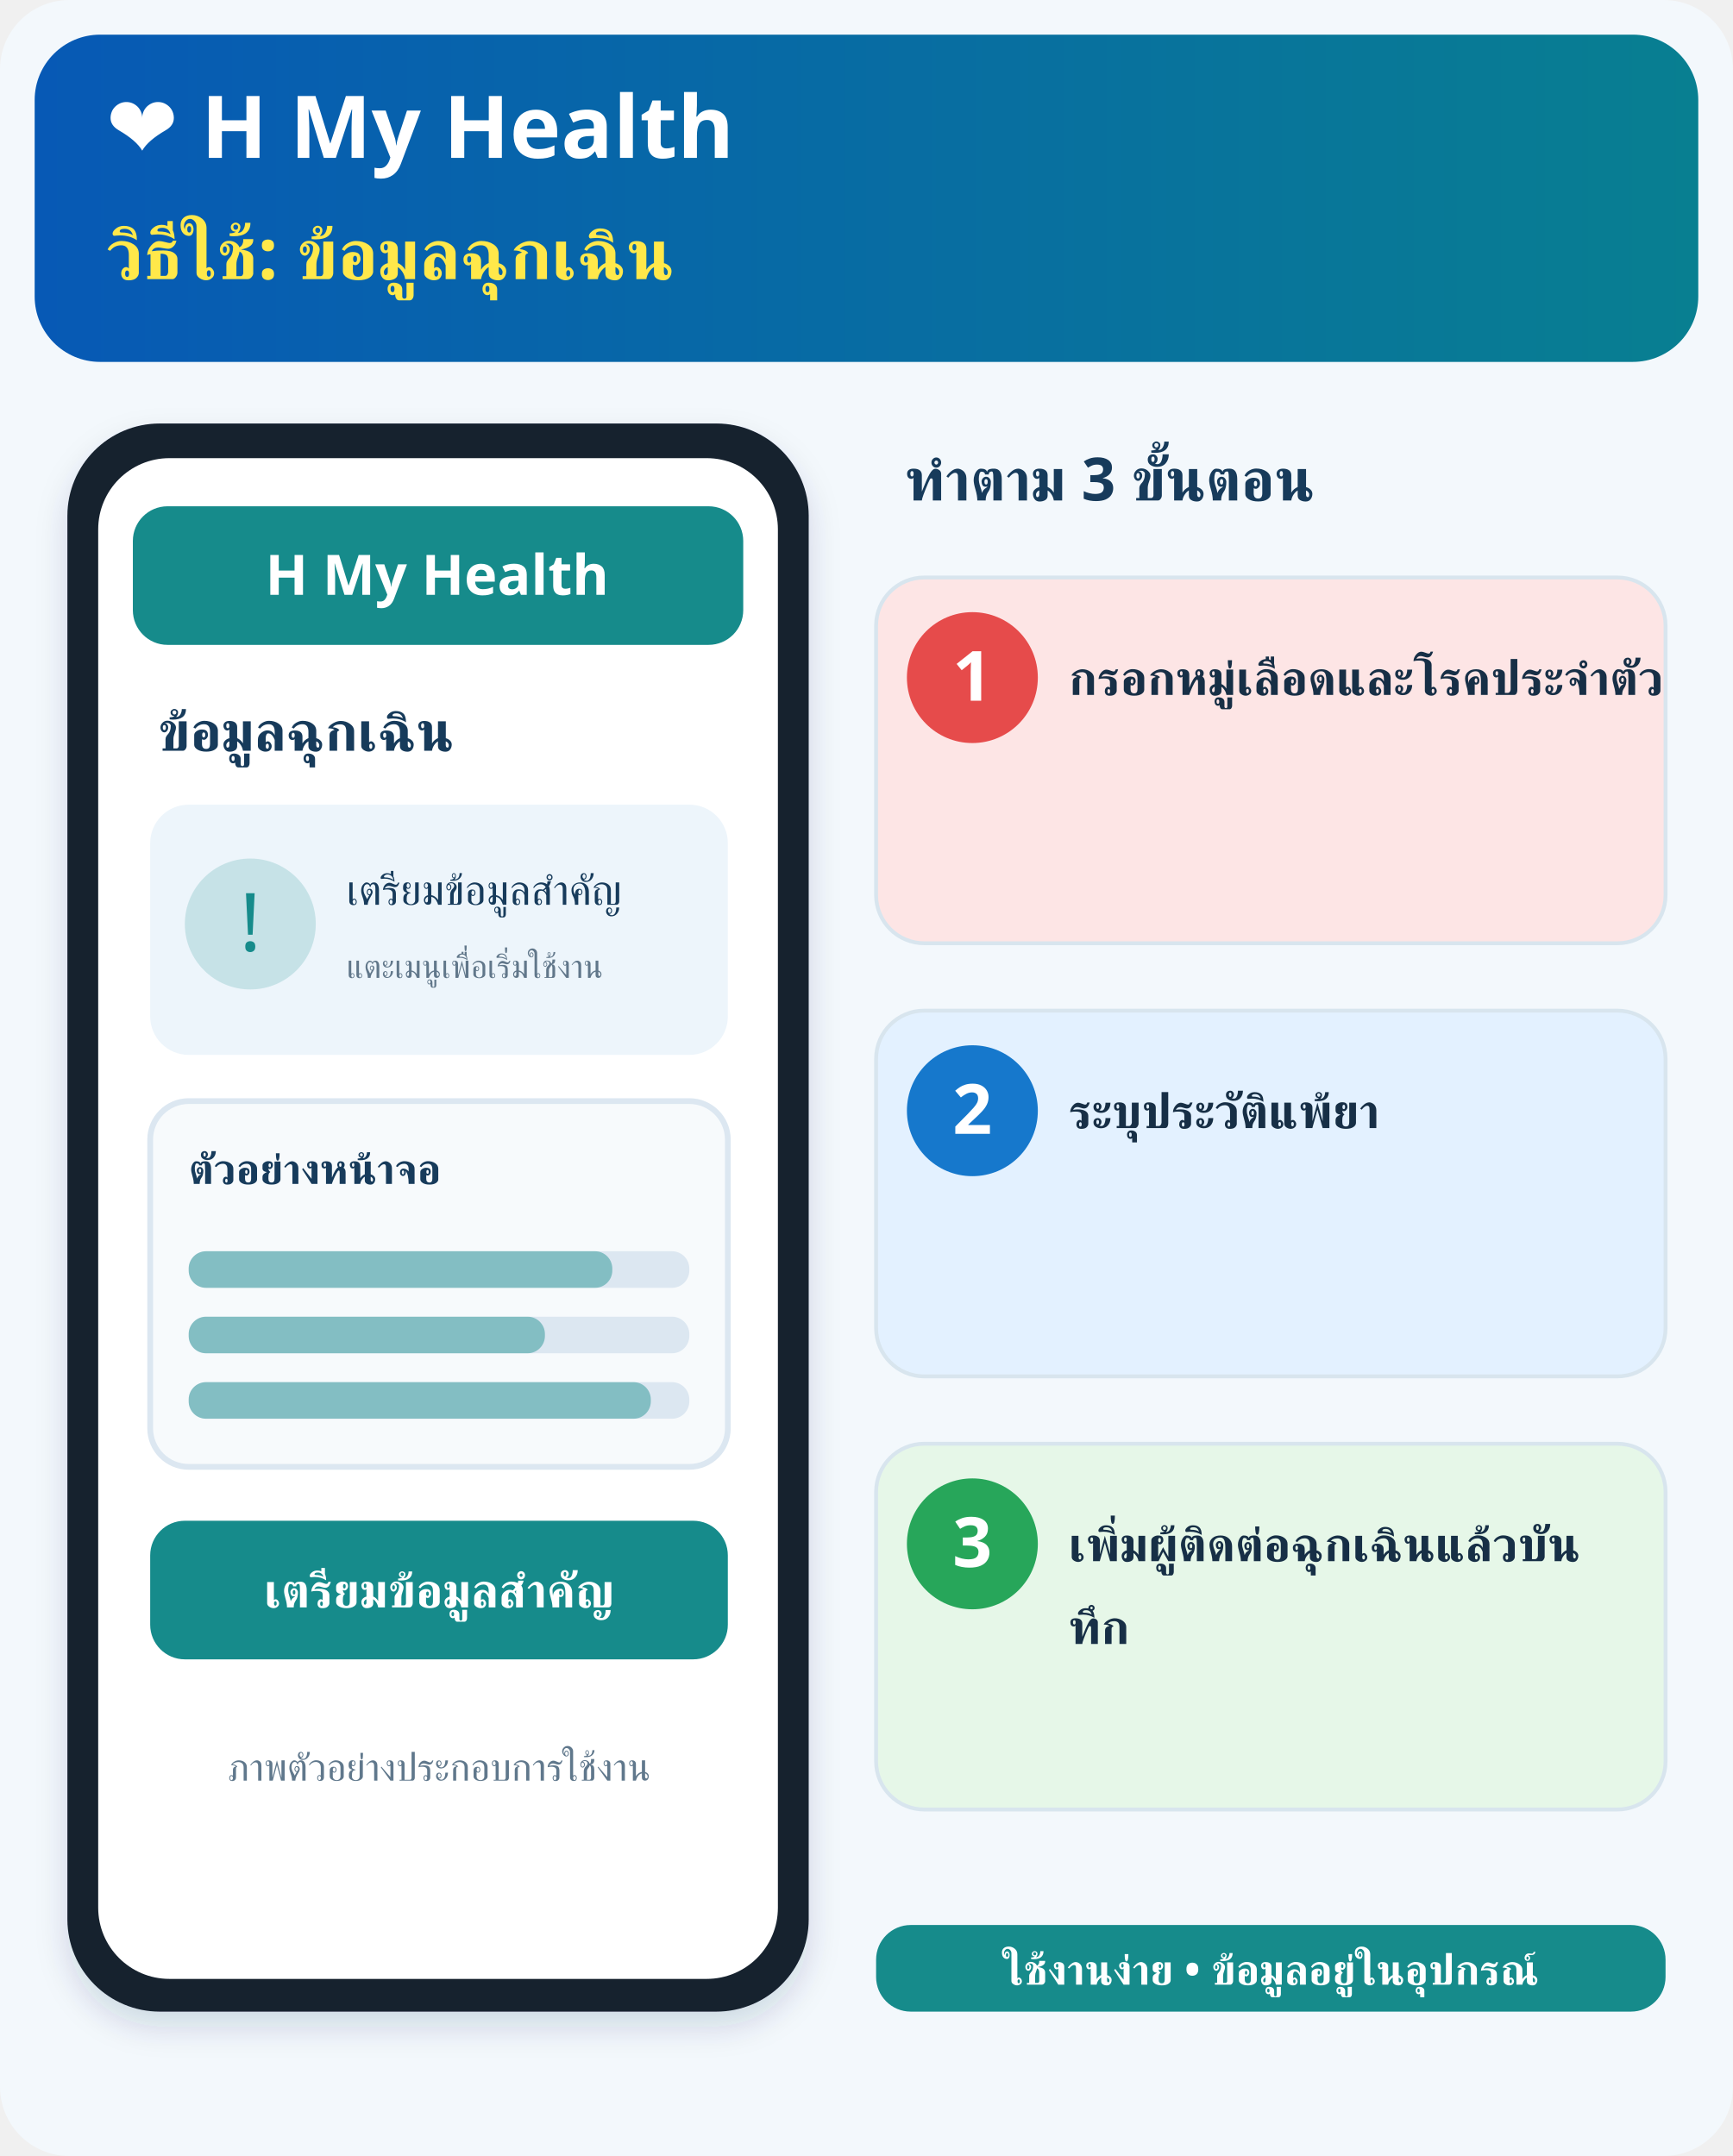
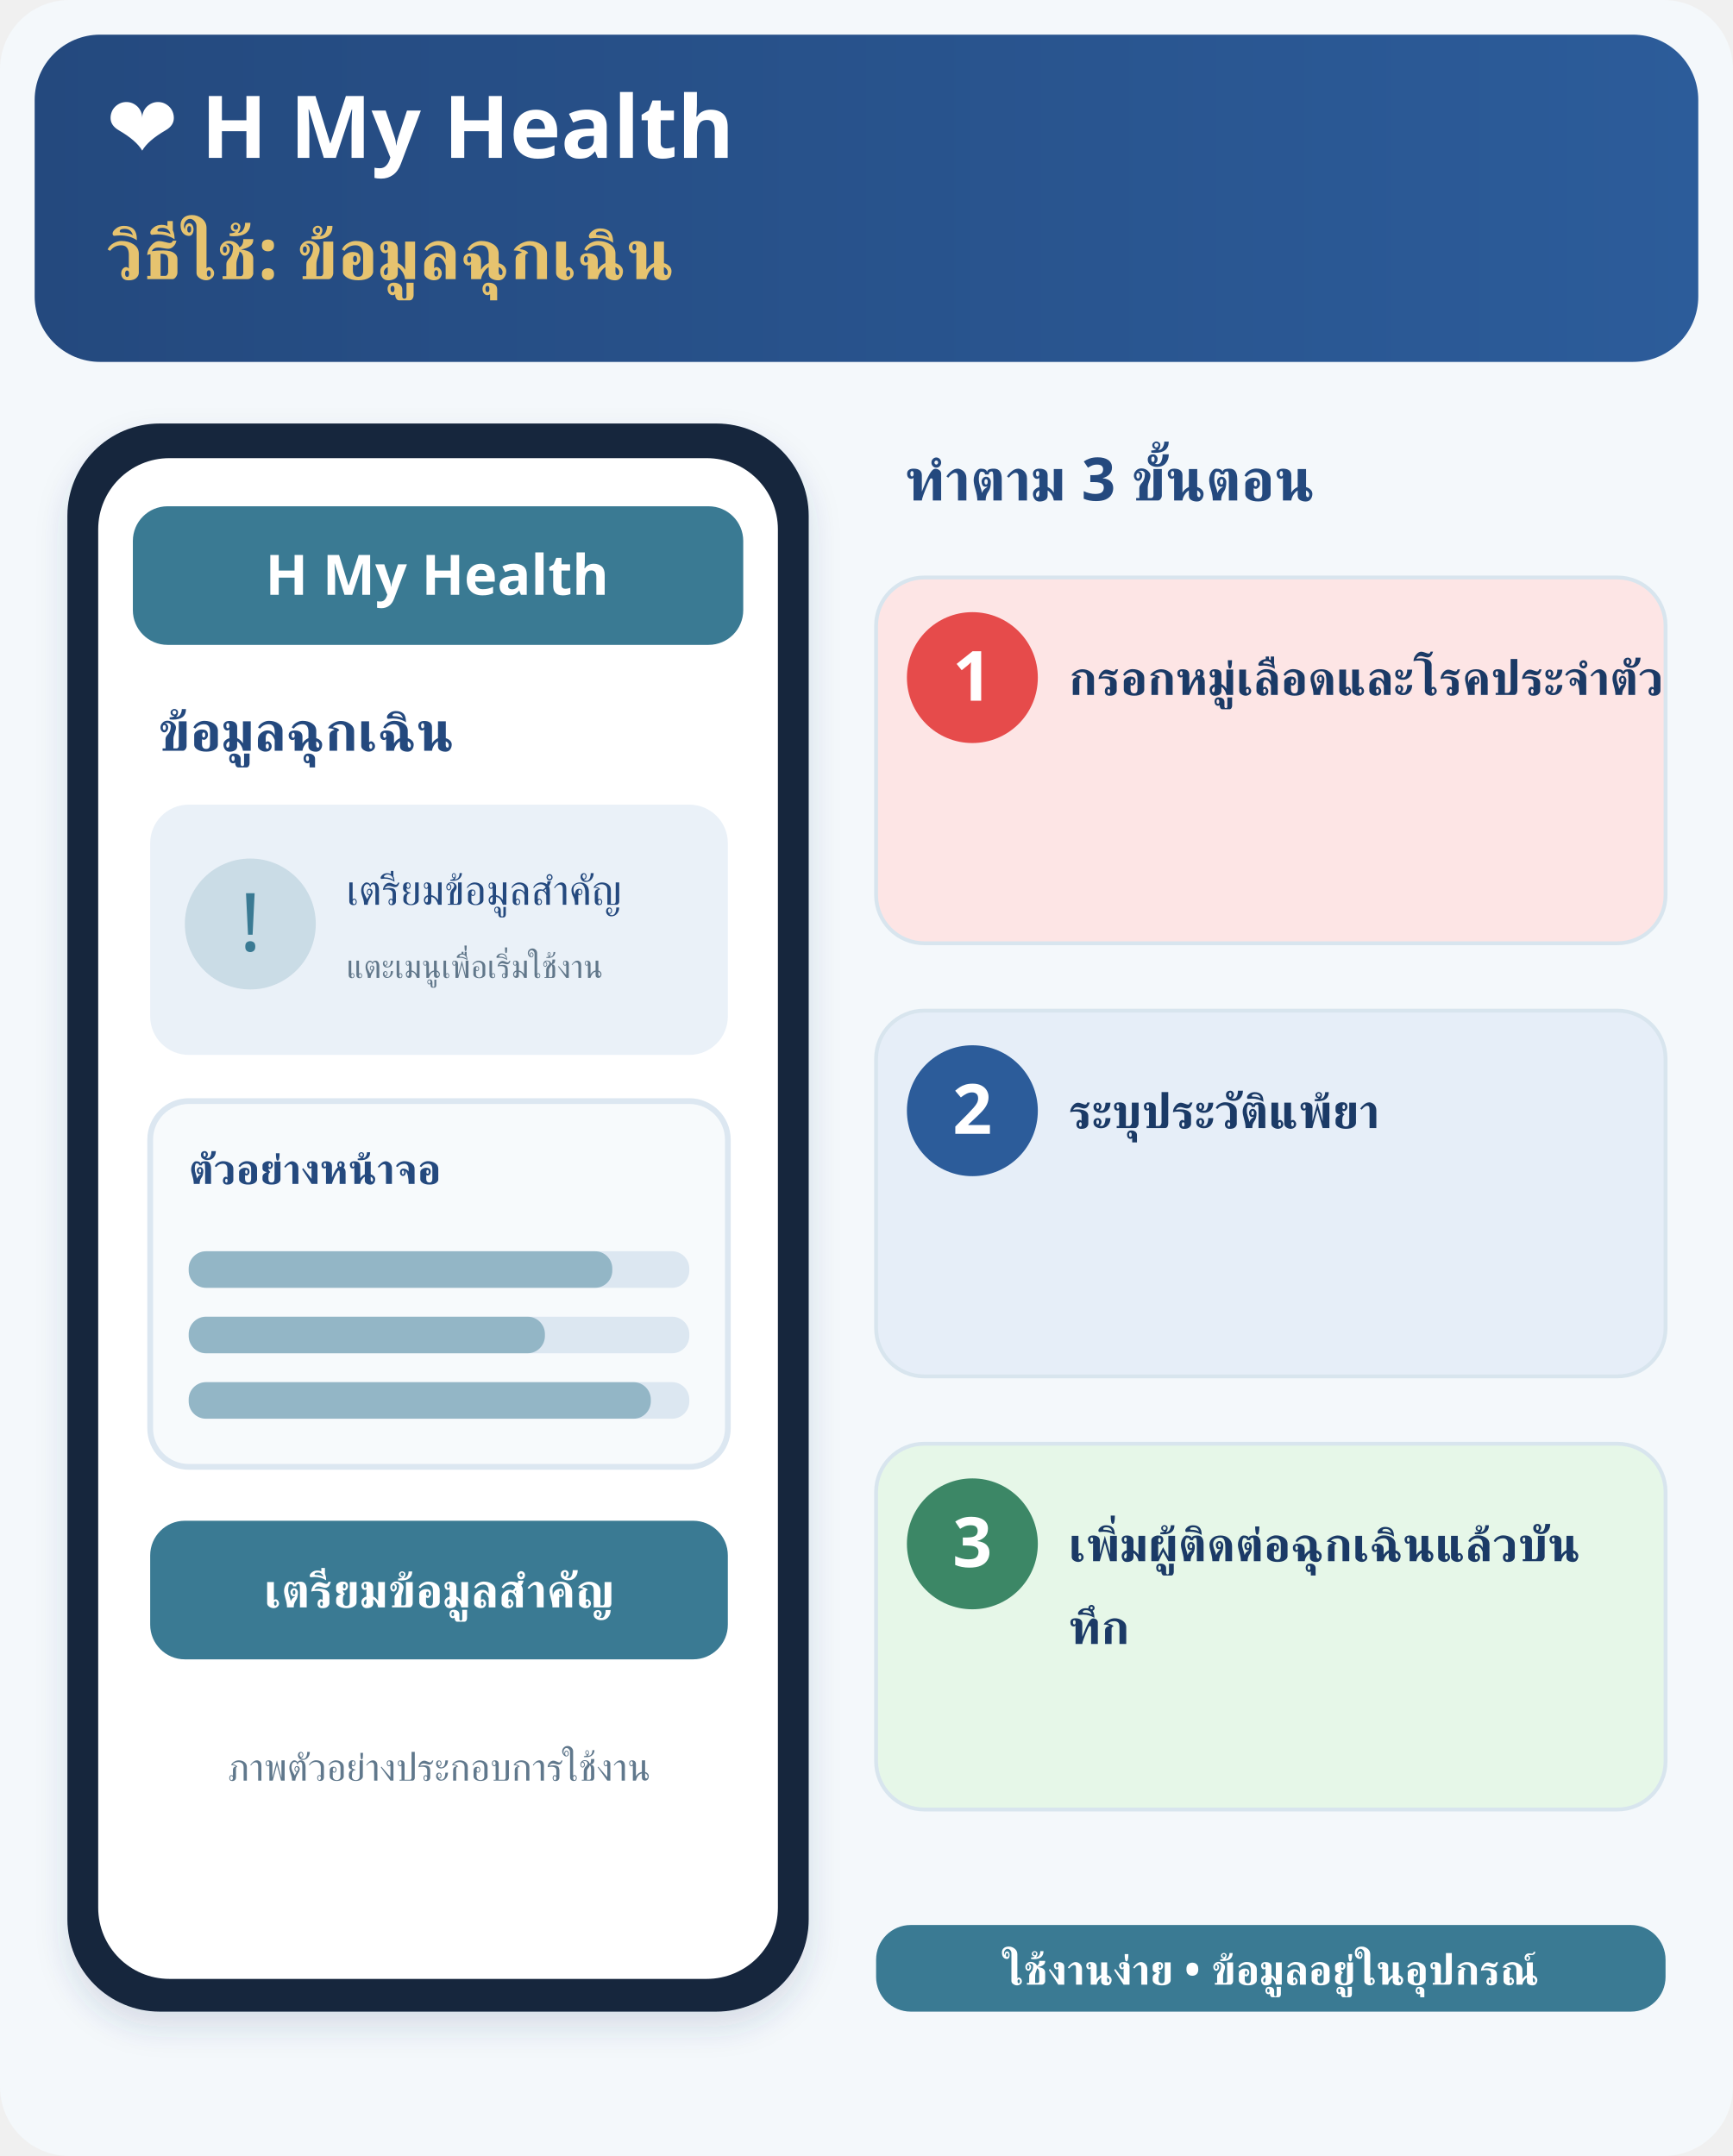
<svg xmlns="http://www.w3.org/2000/svg" width="900" height="1120" viewBox="0 0 900 1120">
  <defs>
    <linearGradient id="head" x1="0" y1="0" x2="1" y2="0">
-       <stop stop-color="#0759b5" />
-       <stop offset="1" stop-color="#087f91" />
+       <stop stop-color="#24497e" />
+       <stop offset="1" stop-color="#2c5c9a" />
    </linearGradient>
    <filter id="sh">
-       <feDropShadow dx="0" dy="8" stdDeviation="8" flood-color="#173b5b" flood-opacity=".15" />
+       <feDropShadow dx="0" dy="8" stdDeviation="8" flood-color="#24497e" flood-opacity=".15" />
    </filter>
  </defs>
-   <rect width="900" height="1120" rx="36" fill="#f3f8fc" />
+   <rect width="900" height="1120" rx="36" fill="#f4f8fb" />
  <rect x="18" y="18" width="864" height="170" rx="34" fill="url(#head)" />
  <text x="55" y="82" font-size="45" font-weight="bold" fill="#fff" font-family="sans-serif">❤️ H My Health</text>
-   <text x="55" y="145" font-size="37" font-weight="bold" fill="#ffe84a" font-family="sans-serif">วิธีใช้: ข้อมูลฉุกเฉิน</text>
-   <rect x="35" y="220" width="385" height="825" rx="48" fill="#14202d" filter="url(#sh)" />
+   <text x="55" y="145" font-size="37" font-weight="bold" fill="#e6c36f" font-family="sans-serif">วิธีใช้: ข้อมูลฉุกเฉิน</text>
+   <rect x="35" y="220" width="385" height="825" rx="48" fill="#16263d" filter="url(#sh)" />
  <rect x="51" y="238" width="353" height="790" rx="37" fill="#fff" />
-   <rect x="69" y="263" width="317" height="72" rx="18" fill="#168b8b" />
+   <rect x="69" y="263" width="317" height="72" rx="18" fill="#3a7a93" />
  <text x="227" y="309" text-anchor="middle" font-size="29" font-weight="bold" fill="#fff" font-family="sans-serif">H My Health</text>
-   <text x="82" y="390" font-size="29" font-weight="bold" fill="#173b5b" font-family="sans-serif">ข้อมูลฉุกเฉิน</text>
-   <rect x="78" y="418" width="300" height="130" rx="20" fill="#edf5fb" />
-   <circle cx="130" cy="480" r="34" fill="#168b8b" opacity=".18" />
-   <text x="130" y="494" text-anchor="middle" font-size="42" fill="#168b8b" font-family="sans-serif">!</text>
-   <text x="180" y="470" font-size="22" fill="#173b5b" font-family="sans-serif">เตรียมข้อมูลสำคัญ</text>
+   <text x="82" y="390" font-size="29" font-weight="bold" fill="#24497e" font-family="sans-serif">ข้อมูลฉุกเฉิน</text>
+   <rect x="78" y="418" width="300" height="130" rx="20" fill="#eaf1f8" />
+   <circle cx="130" cy="480" r="34" fill="#3a7a93" opacity=".18" />
+   <text x="130" y="494" text-anchor="middle" font-size="42" fill="#3a7a93" font-family="sans-serif">!</text>
+   <text x="180" y="470" font-size="22" fill="#24497e" font-family="sans-serif">เตรียมข้อมูลสำคัญ</text>
  <text x="180" y="508" font-size="17" fill="#61778a" font-family="sans-serif">แตะเมนูเพื่อเริ่มใช้งาน</text>
  <rect x="78" y="572" width="300" height="190" rx="20" fill="#f7fafc" stroke="#dce7f1" stroke-width="3" />
-   <text x="98" y="615" font-size="22" font-weight="bold" fill="#173b5b" font-family="sans-serif">ตัวอย่างหน้าจอ</text>
+   <text x="98" y="615" font-size="22" font-weight="bold" fill="#24497e" font-family="sans-serif">ตัวอย่างหน้าจอ</text>
  <rect x="98" y="650" width="260" height="19" rx="9" fill="#dce7f1" />
-   <rect x="98" y="650" width="220" height="19" rx="9" fill="#168b8b" opacity=".45" />
+   <rect x="98" y="650" width="220" height="19" rx="9" fill="#3a7a93" opacity=".45" />
  <rect x="98" y="684" width="260" height="19" rx="9" fill="#dce7f1" />
-   <rect x="98" y="684" width="185" height="19" rx="9" fill="#168b8b" opacity=".45" />
+   <rect x="98" y="684" width="185" height="19" rx="9" fill="#3a7a93" opacity=".45" />
  <rect x="98" y="718" width="260" height="19" rx="9" fill="#dce7f1" />
-   <rect x="98" y="718" width="240" height="19" rx="9" fill="#168b8b" opacity=".45" />
-   <rect x="78" y="790" width="300" height="72" rx="18" fill="#168b8b" />
+   <rect x="98" y="718" width="240" height="19" rx="9" fill="#3a7a93" opacity=".45" />
+   <rect x="78" y="790" width="300" height="72" rx="18" fill="#3a7a93" />
  <text x="228" y="835" text-anchor="middle" font-size="25" fill="#fff" font-weight="bold" font-family="sans-serif">เตรียมข้อมูลสำคัญ</text>
  <text x="228" y="925" text-anchor="middle" font-size="20" fill="#60788c" font-family="sans-serif">ภาพตัวอย่างประกอบการใช้งาน</text>
-   <text x="470" y="260" font-size="31" font-weight="bold" fill="#173b5b" font-family="sans-serif">ทำตาม 3 ขั้นตอน</text>
+   <text x="470" y="260" font-size="31" font-weight="bold" fill="#24497e" font-family="sans-serif">ทำตาม 3 ขั้นตอน</text>
  <rect x="455" y="300" width="410" height="190" rx="25" fill="#fde5e5" stroke="#d8e5ee" stroke-width="2" />
  <circle cx="505" cy="352" r="34" fill="#e64b4b" />
  <text x="505" y="364" text-anchor="middle" font-size="36" font-weight="bold" fill="#fff" font-family="sans-serif">1</text>
-   <text x="555" y="361" font-size="25" font-weight="bold" fill="#172f46" font-family="sans-serif">กรอกหมู่เลือดและโรคประจำตัว</text>
-   <rect x="455" y="525" width="410" height="190" rx="25" fill="#e3f1ff" stroke="#d8e5ee" stroke-width="2" />
-   <circle cx="505" cy="577" r="34" fill="#1678cc" />
+   <text x="555" y="361" font-size="25" font-weight="bold" fill="#1b3a66" font-family="sans-serif">กรอกหมู่เลือดและโรคประจำตัว</text>
+   <rect x="455" y="525" width="410" height="190" rx="25" fill="#e6eef8" stroke="#d8e5ee" stroke-width="2" />
+   <circle cx="505" cy="577" r="34" fill="#2c5c9a" />
  <text x="505" y="589" text-anchor="middle" font-size="36" font-weight="bold" fill="#fff" font-family="sans-serif">2</text>
-   <text x="555" y="586" font-size="25" font-weight="bold" fill="#172f46" font-family="sans-serif">ระบุประวัติแพ้ยา</text>
+   <text x="555" y="586" font-size="25" font-weight="bold" fill="#1b3a66" font-family="sans-serif">ระบุประวัติแพ้ยา</text>
  <rect x="455" y="750" width="410" height="190" rx="25" fill="#e6f7e8" stroke="#d8e5ee" stroke-width="2" />
-   <circle cx="505" cy="802" r="34" fill="#27a65a" />
+   <circle cx="505" cy="802" r="34" fill="#3c8766" />
  <text x="505" y="814" text-anchor="middle" font-size="36" font-weight="bold" fill="#fff" font-family="sans-serif">3</text>
-   <text x="555" y="811" font-size="25" font-weight="bold" fill="#172f46" font-family="sans-serif">เพิ่มผู้ติดต่อฉุกเฉินแล้วบัน</text>
-   <text x="555" y="854" font-size="25" font-weight="bold" fill="#172f46" font-family="sans-serif">ทึก</text>
-   <rect x="455" y="1000" width="410" height="45" rx="18" fill="#168b8b" />
+   <text x="555" y="811" font-size="25" font-weight="bold" fill="#1b3a66" font-family="sans-serif">เพิ่มผู้ติดต่อฉุกเฉินแล้วบัน</text>
+   <text x="555" y="854" font-size="25" font-weight="bold" fill="#1b3a66" font-family="sans-serif">ทึก</text>
+   <rect x="455" y="1000" width="410" height="45" rx="18" fill="#3a7a93" />
  <text x="660" y="1031" text-anchor="middle" font-size="22" fill="#fff" font-weight="bold" font-family="sans-serif">ใช้งานง่าย • ข้อมูลอยู่ในอุปกรณ์</text>
</svg>
